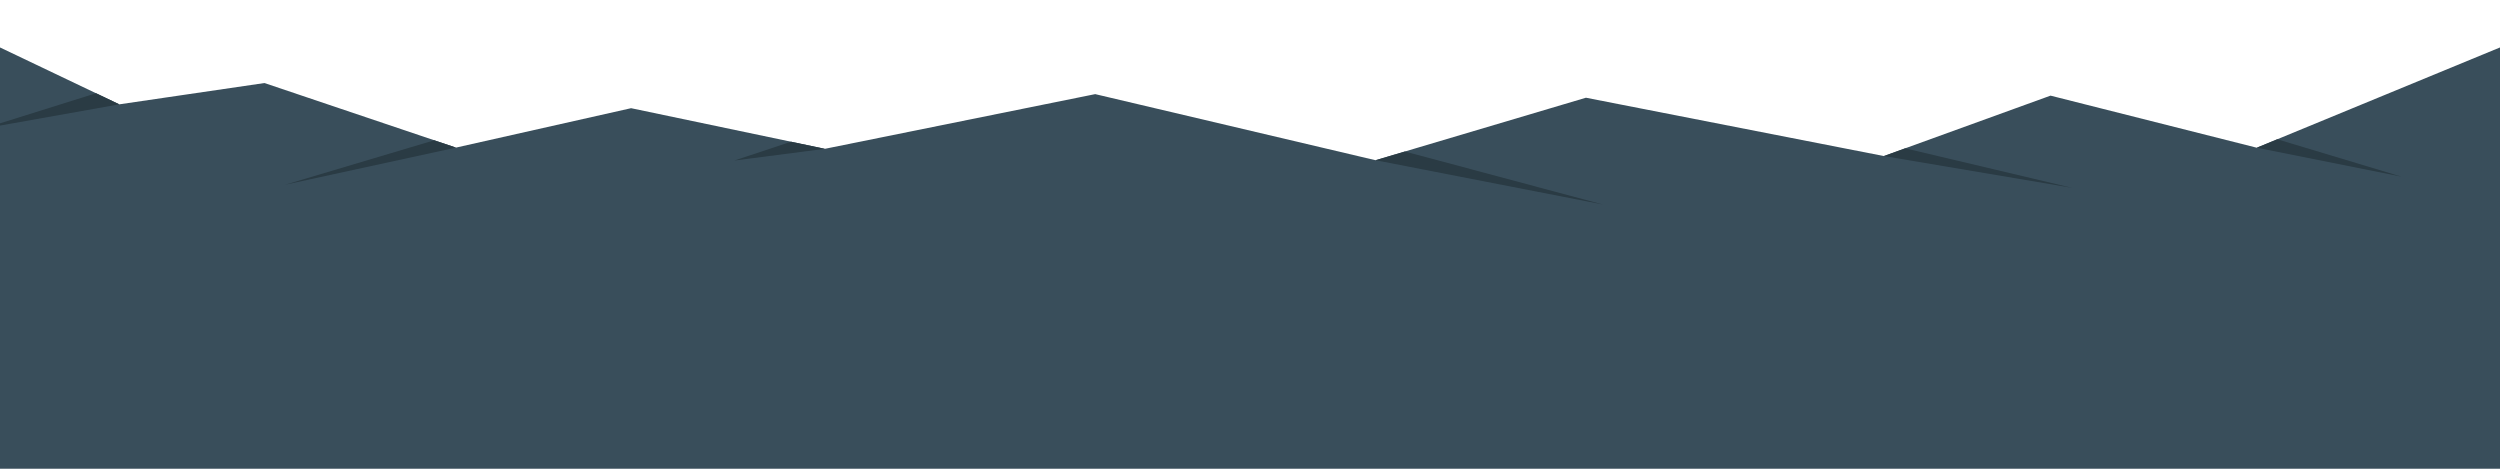
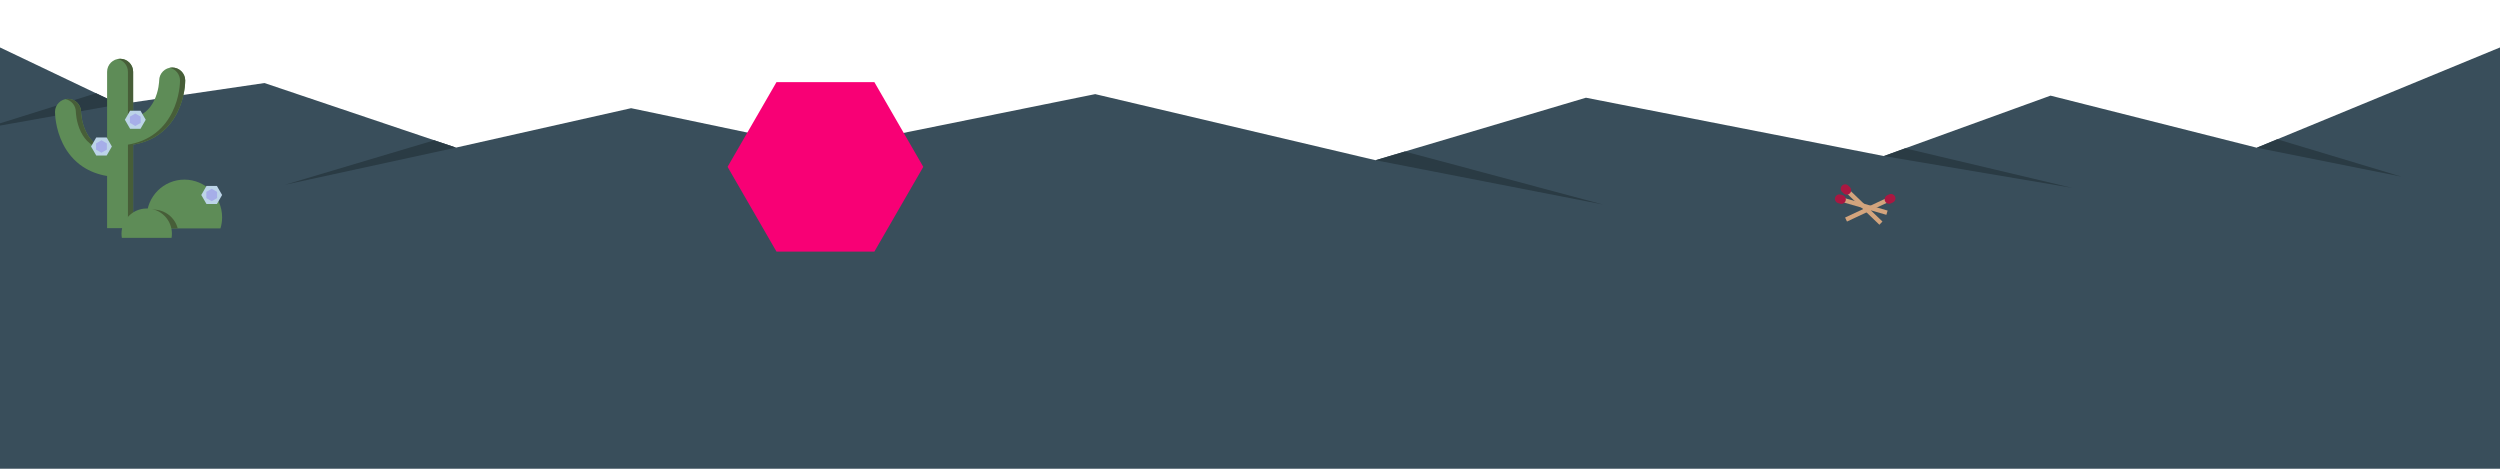
- <svg xmlns="http://www.w3.org/2000/svg" version="1.1" x="0px" y="0px" viewBox="0 0 4800 900" enable-background="new 0 0 4800 900" xml:space="preserve">
+ <svg xmlns="http://www.w3.org/2000/svg" version="1.1" x="0px" y="0px" width="4800px" height="900px" viewBox="0 0 4800 900" enable-background="new 0 0 4800 900" xml:space="preserve">
+   <g id="Layer_5">
+ </g>
+   <g id="Layer_3">
+ </g>
+   <g id="Layer_2">
+ </g>
+   <g id="Layer_1">
+ </g>
  <g id="measurement_x5F_tools">
    <g>
      <polygon fill="#394E5B" points="0,91.095 229.025,200.335 507.74,159.42 875.477,283.392 1211.7,207.72 1583.737,285.728     2102.789,180.717 2641,307.617 3045,187.617 3617,299.617 3937,183.617 4333,283.617 4800,91.095 4800,900 0,900   " />
      <polygon fill="#2A3B44" points="229.025,200.335 0,241.135 0,236.803 184.332,179.017   " />
      <polygon fill="#2A3B44" points="875.477,283.392 547,354.792 833.763,269.329   " />
      <polygon fill="#2A3B44" points="1583.737,285.728 1409.72,308.282 1518.773,272.106   " />
      <polygon fill="#2A3B44" points="2641,307.617 3077.752,392.709 2697.345,290.88   " />
      <polygon fill="#2A3B44" points="3617,299.617 3978.813,360.744 3657.971,284.765   " />
      <polygon fill="#2A3B44" points="4333,283.617 4610.962,339.213 4372.341,267.398   " />
    </g>
+     <g>
+       <g>
+         <rect x="3576.493" y="356.323" transform="matrix(0.6927 -0.7212 0.7212 0.6927 812.5528 2705.011)" fill="#D3A47D" width="8.522" height="85.215" />
+         <path fill="#AA1741" d="M3551.833,371.151c-3.26,3.394-8.655,3.503-12.049,0.243l-2.943-2.826     c-3.394-3.26-3.502-8.655-0.243-12.049c3.26-3.394,8.655-3.503,12.049-0.243l2.943,2.826     C3554.984,362.362,3555.093,367.757,3551.833,371.151z" />
+       </g>
+       <g>
+         <rect x="3578.563" y="360.84" transform="matrix(0.425 0.9052 -0.9052 0.425 2425.454 -3011.211)" fill="#D3A47D" width="8.522" height="85.215" />
+         <path fill="#AA1741" d="M3619.286,386.329c-2-4.26-0.167-9.335,4.092-11.335l3.694-1.734c4.26-2,9.335-0.167,11.335,4.092     c2,4.26,0.167,9.335-4.092,11.335l-3.694,1.734C3626.361,392.421,3621.286,390.589,3619.286,386.329z" />
+       </g>
+       <g>
+         <rect x="3577.939" y="353.863" transform="matrix(0.2789 -0.9603 0.9603 0.2789 2202.321 3725.927)" fill="#D3A47D" width="8.522" height="85.215" />
+         <path fill="#AA1741" d="M3543.69,385.286c-1.312,4.519-6.041,7.119-10.56,5.807l-3.918-1.138     c-4.519-1.313-7.119-6.041-5.807-10.56c1.312-4.519,6.041-7.119,10.56-5.807l3.918,1.138     C3542.403,376.038,3545.002,380.766,3543.69,385.286z" />
+       </g>
+     </g>
+     <g>
+       <g>
+         <path fill="#5E8C57" d="M330.625,129.642c-13.808,0-25,11.192-25,25c0,0.191-0.424,19.946-9.86,38.819     c-8.636,17.271-21.875,28.239-40.14,33.159v-88.795c0-13.807-11.193-25-25-25s-25,11.193-25,25v148.978     c-18.265-4.92-31.504-15.887-40.14-33.159c-9.437-18.873-9.86-38.628-9.86-38.819c0-13.808-11.192-25-25-25s-25,11.192-25,25     c0,3.163,0.425,31.751,15.14,61.181c9.228,18.455,22.073,33.258,38.181,43.995c13.561,9.041,29.193,15.018,46.68,17.873V438h50     V277.69c17.486-2.854,33.119-8.832,46.68-17.873c16.107-10.737,28.953-25.54,38.181-43.995     c14.715-29.43,15.14-58.018,15.14-61.181C355.625,140.834,344.433,129.642,330.625,129.642z" />
+         <g>
+           <path fill="#475E38" d="M145.625,214.825c0,0.191,0.424,19.946,9.86,38.819c8.636,17.271,21.875,28.239,40.14,33.159v-3.526      c-13.193-5.861-23.168-15.69-30.14-29.633c-9.437-18.873-9.86-38.628-9.86-38.819c0-13.808-11.192-25-25-25      c-1.712,0-3.384,0.173-5,0.501C137.036,192.643,145.625,202.73,145.625,214.825z" />
+           <path fill="#475E38" d="M245.625,137.825v88.795c3.521-0.948,6.85-2.127,10-3.526v-85.268c0-13.807-11.193-25-25-25      c-1.712,0-3.384,0.173-5,0.501C237.036,115.643,245.625,125.731,245.625,137.825z" />
+           <path fill="#475E38" d="M330.625,129.642c-1.712,0-3.384,0.173-5,0.501c11.411,2.316,20,12.404,20,24.499      c0,3.163-0.425,31.751-15.14,61.181c-9.228,18.455-22.073,33.258-38.181,43.995c-13.561,9.041-29.193,15.018-46.68,17.873V438      h10V277.69c17.486-2.854,33.119-8.832,46.68-17.873c16.107-10.737,28.953-25.54,38.181-43.995      c14.715-29.43,15.14-58.018,15.14-61.181C355.625,140.834,344.433,129.642,330.625,129.642z" />
+         </g>
+       </g>
+       <polygon fill="#BCD4E8" points="249.776,247.269 239.776,229.948 249.776,212.628 269.776,212.628 279.776,229.948     269.776,247.269   " />
+       <polygon fill="#BCD4E8" points="184.801,298.589 174.801,281.269 184.801,263.948 204.801,263.948 214.801,281.269     204.801,298.589   " />
+       <polygon fill="#A6AEE8" points="270.155,235.94 259.776,241.932 249.398,235.94 249.398,223.956 259.776,217.964 270.155,223.956       " />
+       <polygon fill="#A6AEE8" points="205.179,287.261 194.801,293.253 184.422,287.261 184.422,275.277 194.801,269.285     205.179,275.277   " />
+     </g>
+     <g>
+       <g>
+         <path fill="#5E8C57" d="M423.265,438.538c2.07-6.734,3.189-13.883,3.189-21.296c0-39.978-32.409-72.386-72.386-72.386     s-72.386,32.408-72.386,72.386c0,7.412,1.119,14.562,3.189,21.296H423.265z" />
+         <path fill="#475E38" d="M294.426,402.407c-3.583,0-7.071,0.401-10.433,1.14c-0.85,4.437-1.311,9.011-1.311,13.696     c0,7.412,1.119,14.562,3.189,21.296h55.372C335.817,417.75,316.915,402.407,294.426,402.407z" />
+         <path fill="#5E8C57" d="M329.397,456.704c0.434-2.606,0.671-5.278,0.671-8.007c0-26.723-21.663-48.386-48.386-48.386     c-26.723,0-48.386,21.663-48.386,48.386c0,2.729,0.237,5.401,0.671,8.007H329.397z" />
+       </g>
+       <polygon fill="#BCD4E8" points="396.454,391.697 386.454,374.377 396.454,357.056 416.454,357.056 426.454,374.377     416.454,391.697   " />
+       <polygon fill="#A6AEE8" points="416.833,380.369 406.454,386.361 396.076,380.369 396.076,368.385 406.454,362.393     416.833,368.385   " />
+     </g>
+     <polygon fill="#F80075" points="1490.876,483.082 1396.928,320.358 1490.876,157.635 1678.773,157.635 1772.721,320.358    1678.773,483.082  " />
  </g>
</svg>
